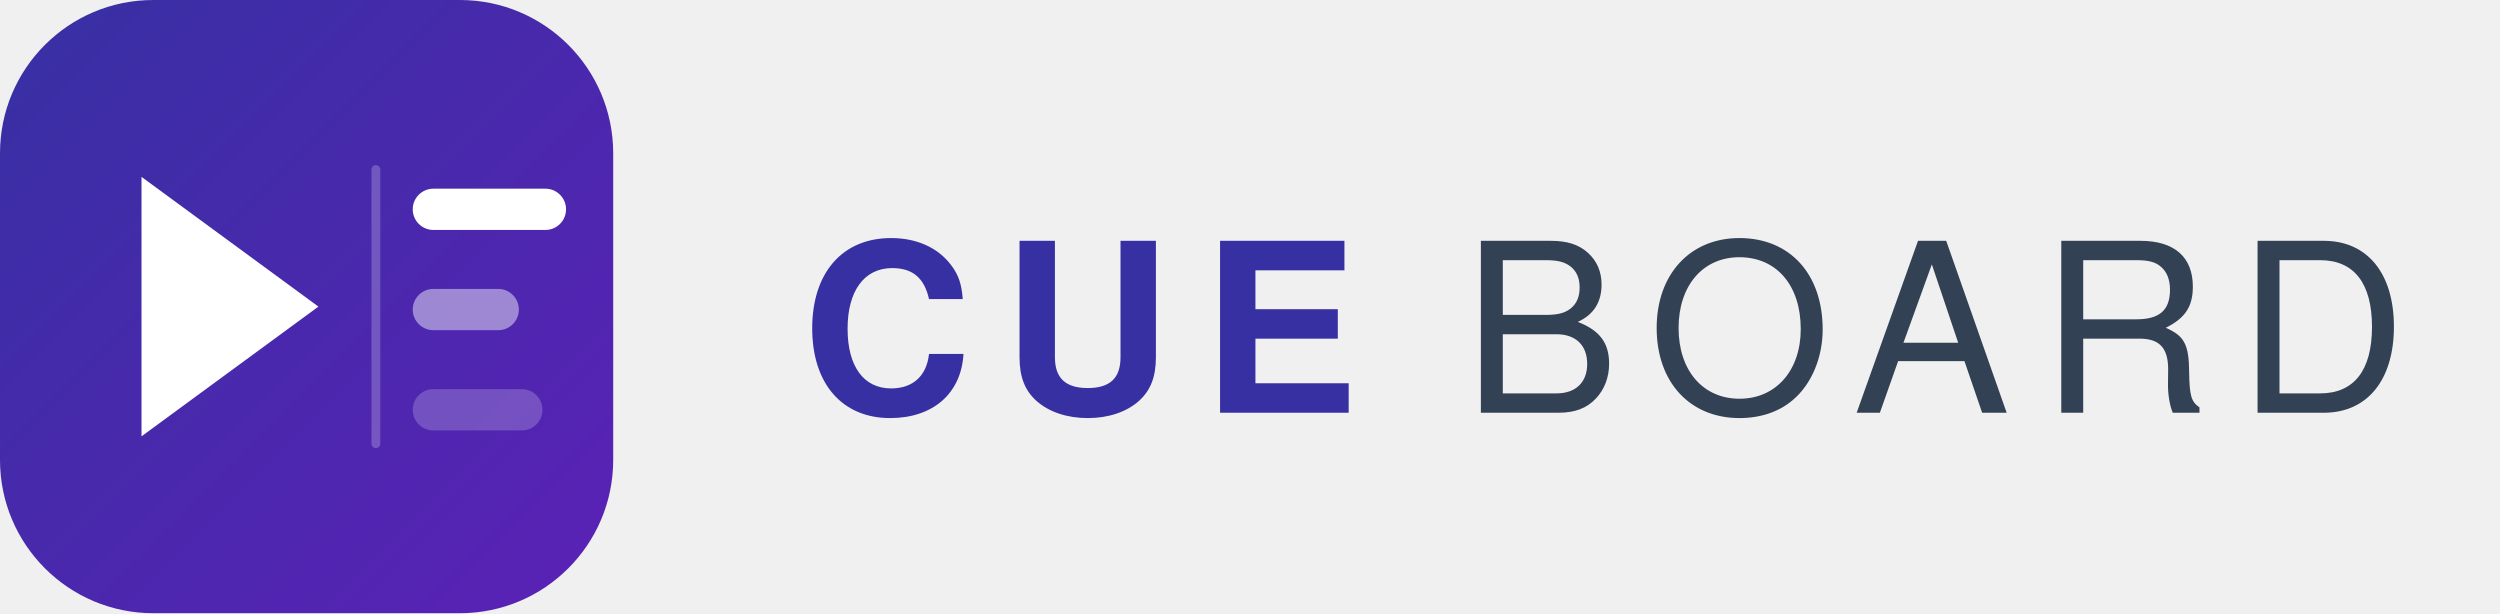
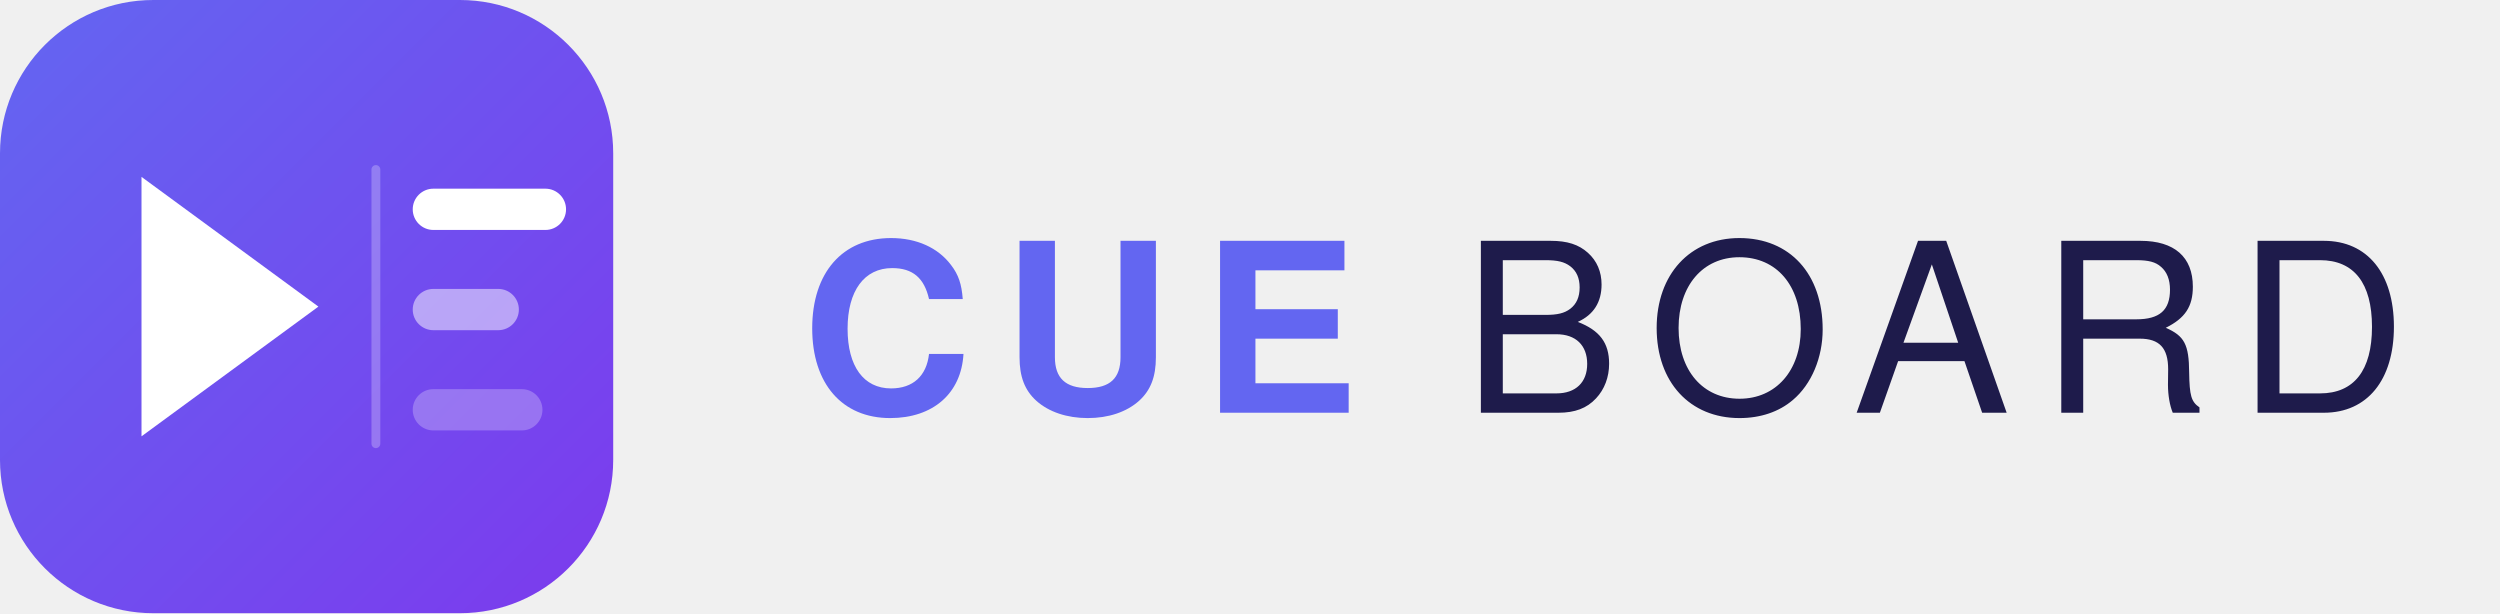
<svg xmlns="http://www.w3.org/2000/svg" viewBox="0 0 212 52" fill="none">
  <defs>
    <linearGradient id="bg" x1="0" y1="0" x2="52" y2="52" gradientUnits="userSpaceOnUse">
-       <stop offset="0%" stop-color="#3730a3" />
-       <stop offset="100%" stop-color="#5b21b6" />
+       <stop offset="0%" stop-color="#6366f1" />
+       <stop offset="100%" stop-color="#7c3aed" />
    </linearGradient>
  </defs>
  <rect width="52" height="52" rx="13" fill="url(#bg)" />
  <polygon points="12,15 12,37 27,26" fill="white" />
-   <rect x="31.5" y="14" width="0.75" height="24" rx="0.375" fill="white" opacity="0.22" />
+   <rect x="31.5" y="14" width="0.75" height="24" rx="0.375" fill="white" opacity="0.25" />
  <rect x="35" y="16" width="13" height="3.5" rx="1.75" fill="white" />
-   <rect x="35" y="24.5" width="9" height="3.5" rx="1.75" fill="white" opacity="0.45" />
-   <rect x="35" y="33" width="11" height="3.5" rx="1.75" fill="white" opacity="0.2" />
-   <text x="68" y="35" font-family="system-ui,-apple-system,BlinkMacSystemFont,'Segoe UI',Helvetica,Arial,sans-serif" font-size="20" font-weight="700" fill="#3730a3" letter-spacing="2.5">CUE</text>
-   <text x="124" y="35" font-family="system-ui,-apple-system,BlinkMacSystemFont,'Segoe UI',Helvetica,Arial,sans-serif" font-size="20" font-weight="300" fill="#334155" letter-spacing="2.5">BOARD</text>
+   <rect x="35" y="24.5" width="9" height="3.5" rx="1.75" fill="white" opacity="0.5" />
+   <rect x="35" y="33" width="11" height="3.5" rx="1.75" fill="white" opacity="0.25" />
+   <text x="68" y="35" font-family="system-ui,-apple-system,BlinkMacSystemFont,'Segoe UI',Helvetica,Arial,sans-serif" font-size="20" font-weight="700" fill="#6366f1" letter-spacing="2.5">CUE</text>
+   <text x="124" y="35" font-family="system-ui,-apple-system,BlinkMacSystemFont,'Segoe UI',Helvetica,Arial,sans-serif" font-size="20" font-weight="300" fill="#1e1b4b" letter-spacing="2.5">BOARD</text>
</svg>
